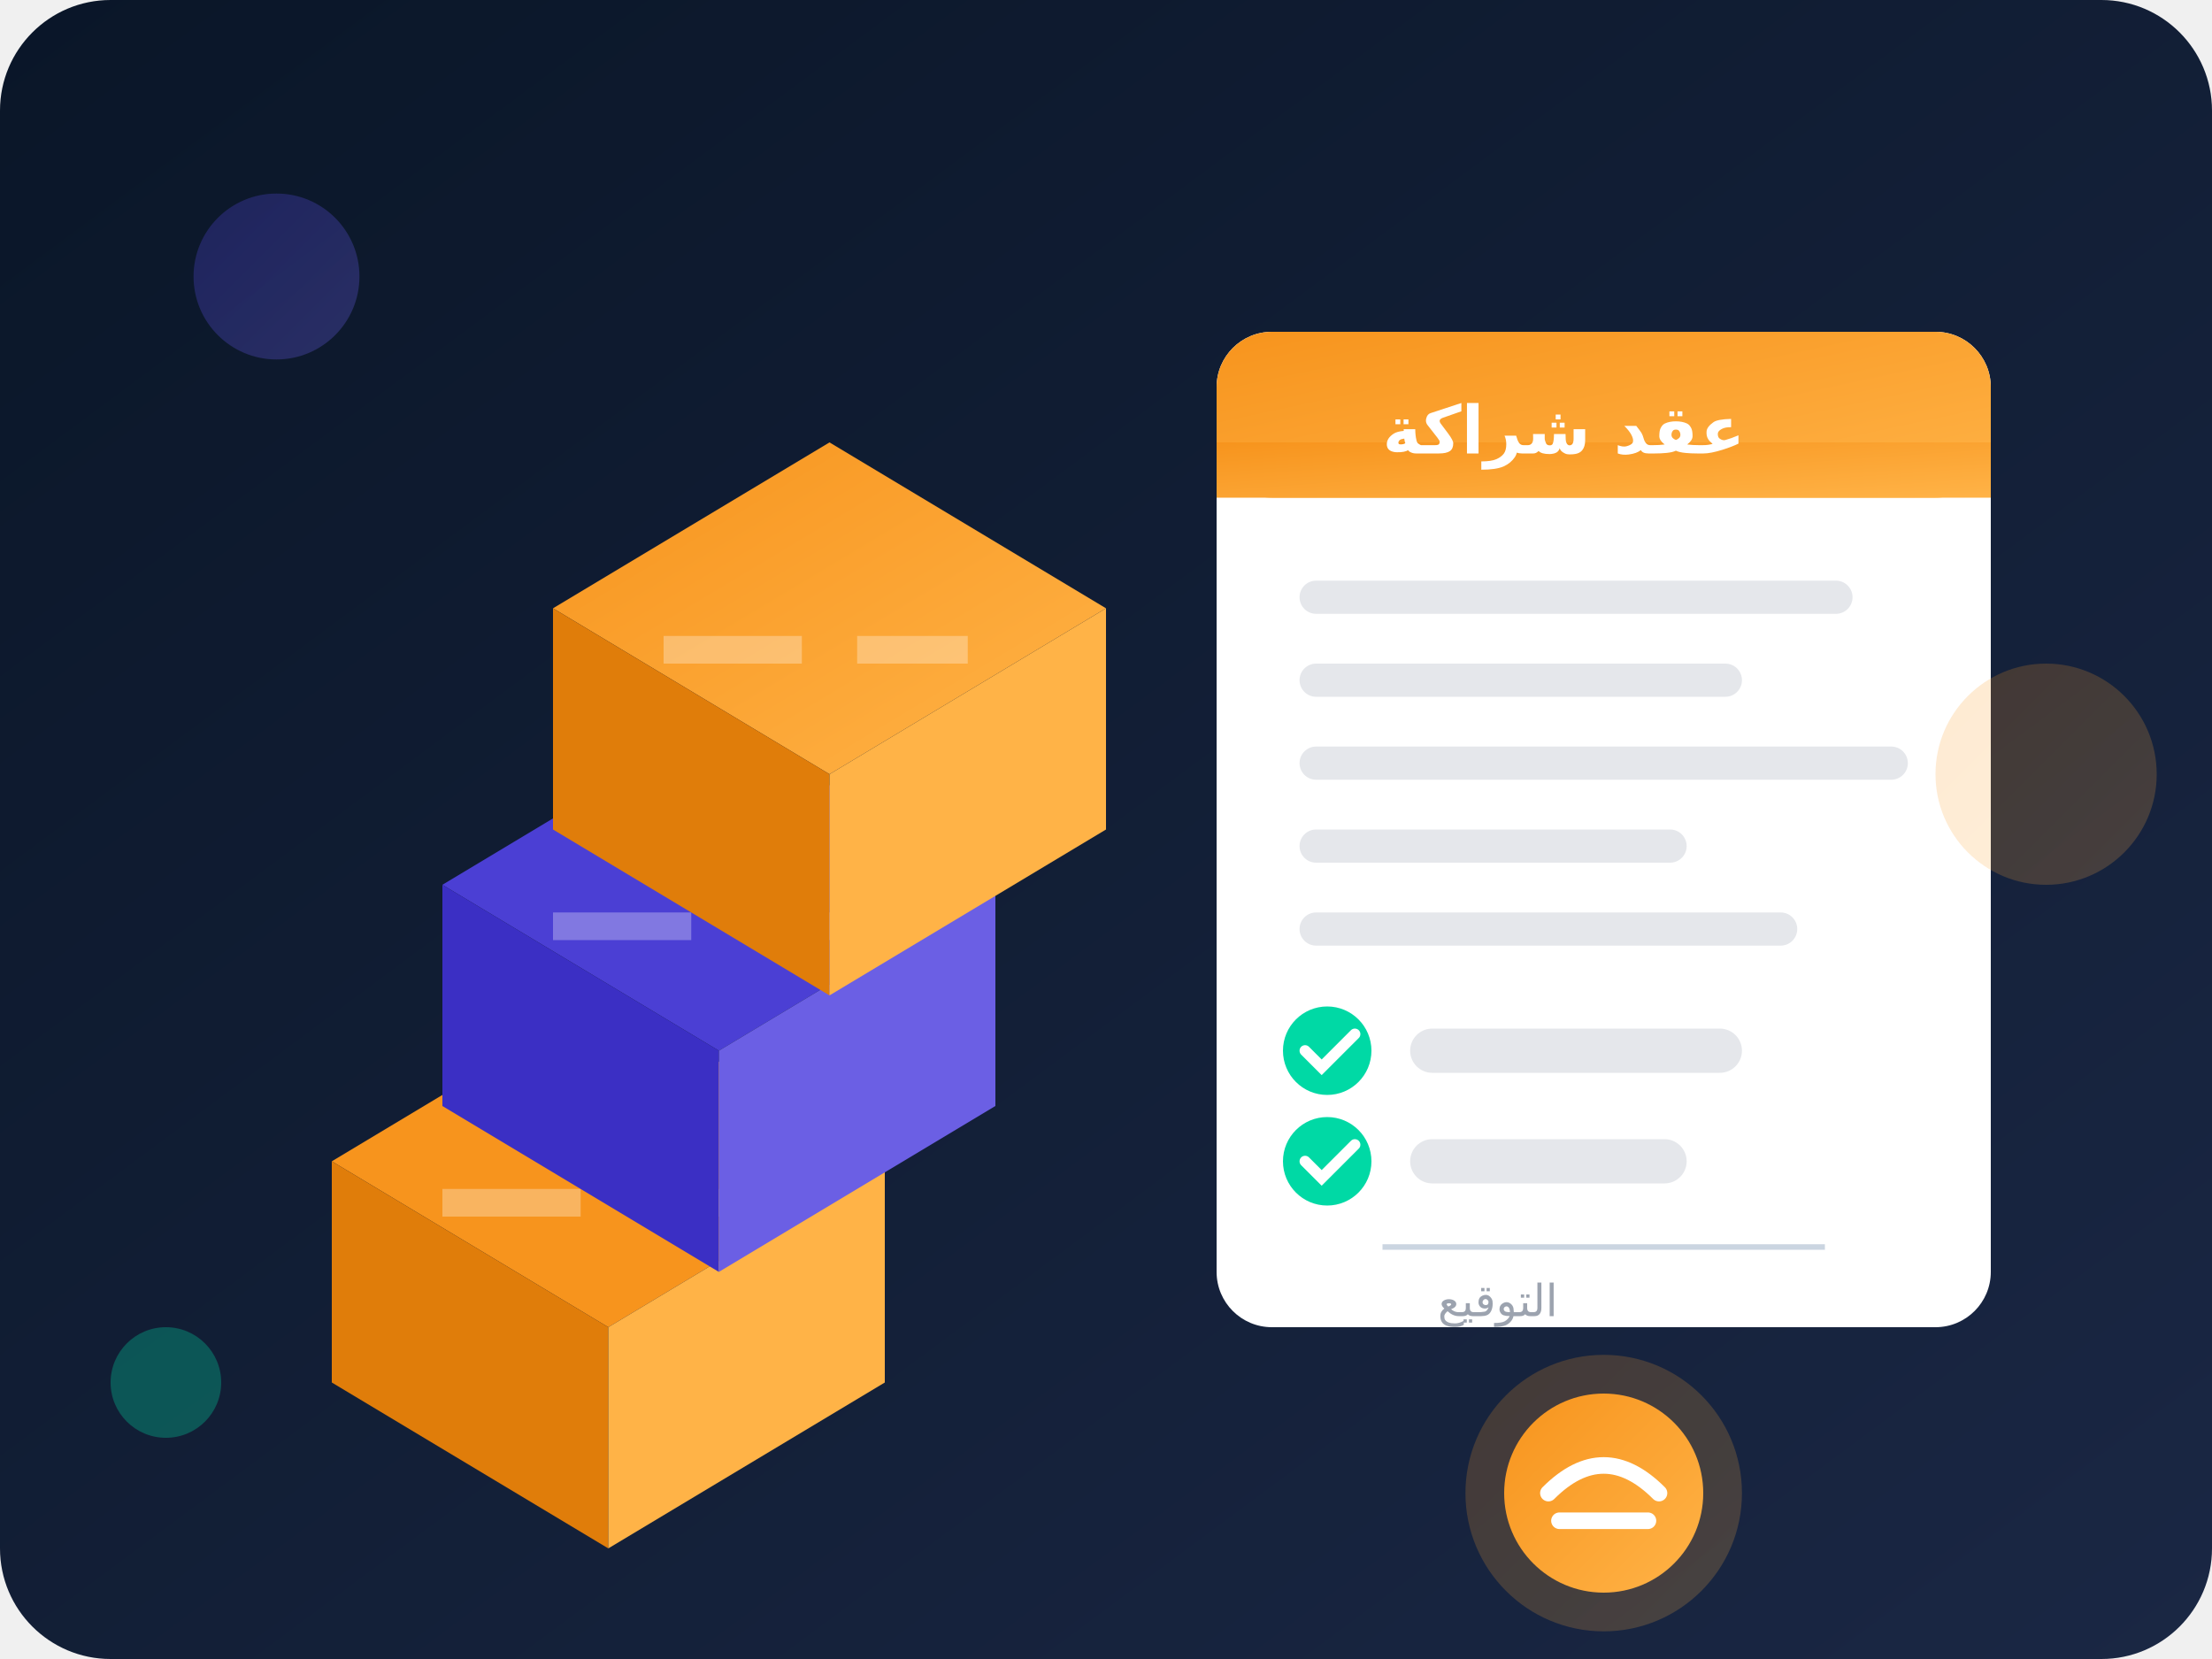
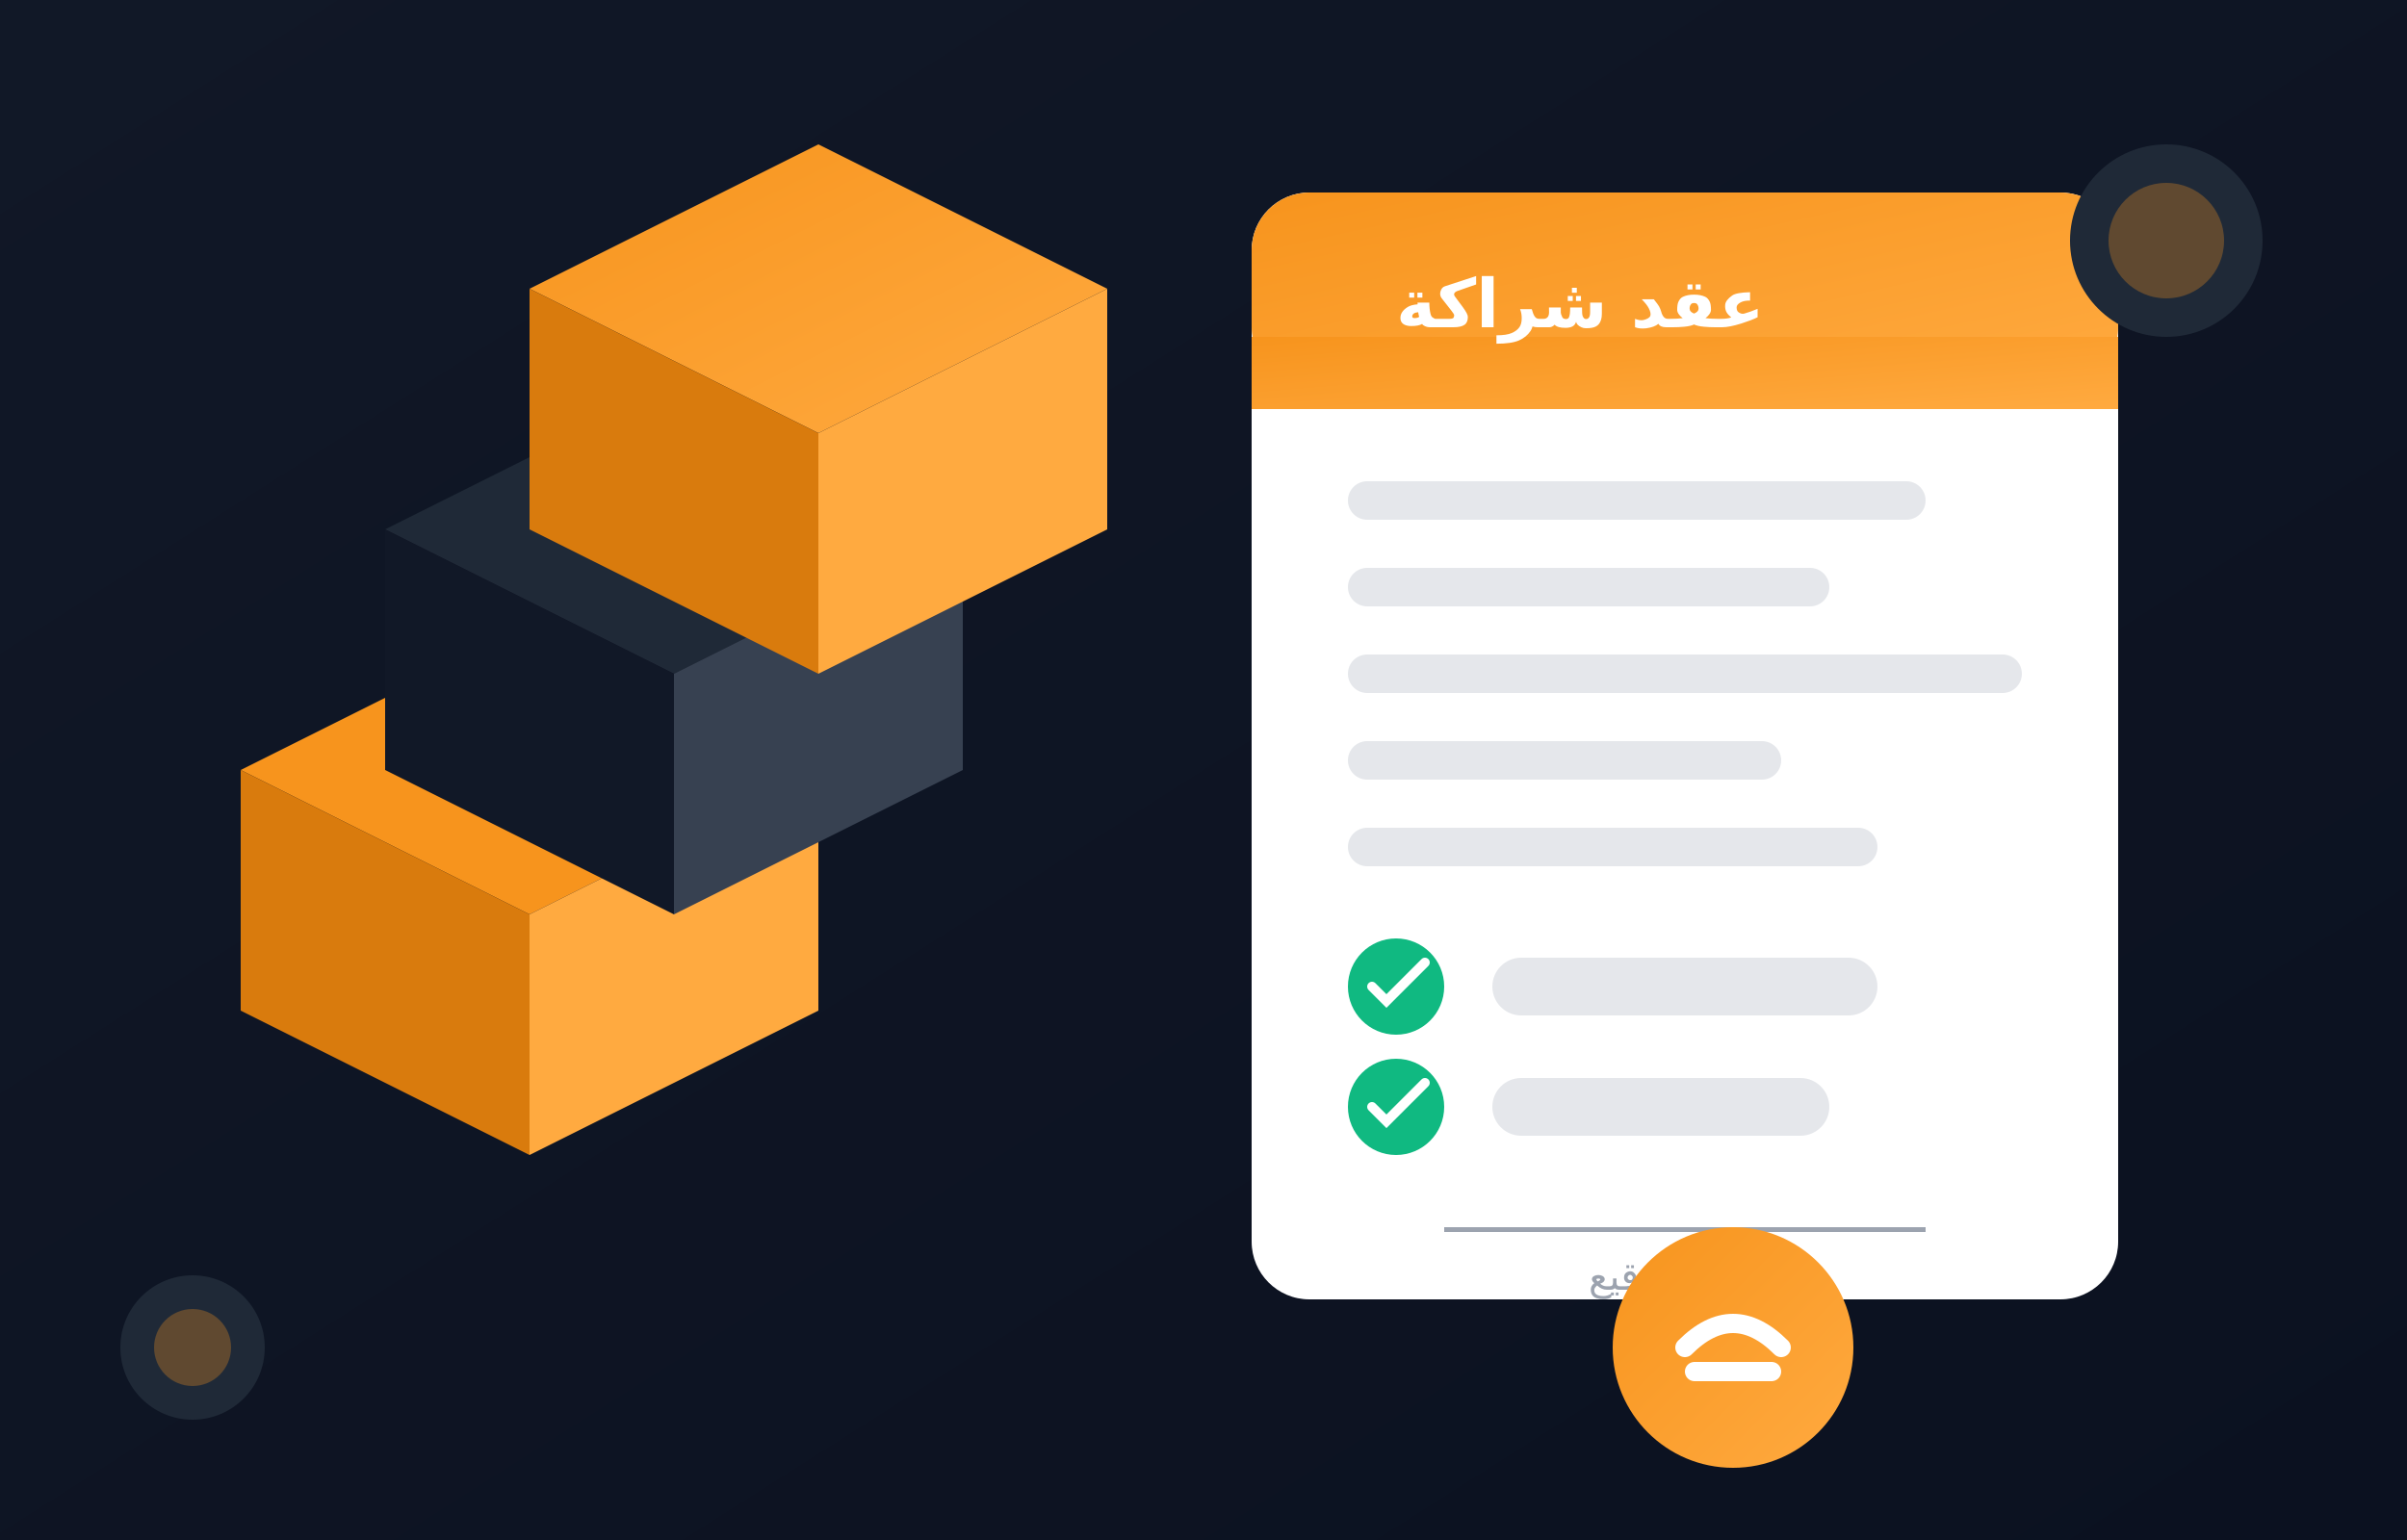
- <svg xmlns="http://www.w3.org/2000/svg" viewBox="0 0 400 300" fill="none">
+ <svg xmlns="http://www.w3.org/2000/svg" viewBox="0 0 500 320" fill="none">
  <defs>
    <linearGradient id="bg4" x1="0%" y1="0%" x2="100%" y2="100%">
-       <stop offset="0%" style="stop-color:#0A1628" />
-       <stop offset="100%" style="stop-color:#1a2744" />
+       <stop offset="0%" style="stop-color:#111827" />
+       <stop offset="100%" style="stop-color:#0B1120" />
    </linearGradient>
    <linearGradient id="orange4" x1="0%" y1="0%" x2="100%" y2="100%">
      <stop offset="0%" style="stop-color:#F7941D" />
-       <stop offset="100%" style="stop-color:#FFB347" />
-     </linearGradient>
-     <linearGradient id="purple4" x1="0%" y1="0%" x2="100%" y2="100%">
-       <stop offset="0%" style="stop-color:#4B3FD4" />
-       <stop offset="100%" style="stop-color:#6B5FE4" />
+       <stop offset="100%" style="stop-color:#FFAA40" />
    </linearGradient>
  </defs>
-   <rect width="400" height="300" rx="20" fill="url(#bg4)" />
-   <g transform="translate(60, 180)">
-     <path d="M 0 30 L 50 0 L 100 30 L 50 60 Z" fill="#F7941D" />
-     <path d="M 0 30 L 0 70 L 50 100 L 50 60 Z" fill="#E07D0A" />
-     <path d="M 100 30 L 100 70 L 50 100 L 50 60 Z" fill="#FFB347" />
-     <rect x="20" y="35" width="25" height="5" fill="white" opacity="0.3" />
-     <rect x="55" y="35" width="20" height="5" fill="white" opacity="0.3" />
+   <rect width="500" height="320" fill="url(#bg4)" />
+   <g transform="translate(50, 120)">
+     <path d="M 0 40 L 60 10 L 120 40 L 60 70 Z" fill="#F7941D" />
+     <path d="M 0 40 L 0 90 L 60 120 L 60 70 Z" fill="#D97B0D" />
+     <path d="M 120 40 L 120 90 L 60 120 L 60 70 Z" fill="#FFAA40" />
+     <g transform="translate(30, -50)">
+       <path d="M 0 40 L 60 10 L 120 40 L 60 70 Z" fill="#1F2937" />
+       <path d="M 0 40 L 0 90 L 60 120 L 60 70 Z" fill="#111827" />
+       <path d="M 120 40 L 120 90 L 60 120 L 60 70 Z" fill="#374151" />
+     </g>
+     <g transform="translate(60, -100)">
+       <path d="M 0 40 L 60 10 L 120 40 L 60 70 Z" fill="url(#orange4)" />
+       <path d="M 0 40 L 0 90 L 60 120 L 60 70 Z" fill="#D97B0D" />
+       <path d="M 120 40 L 120 90 L 60 120 L 60 70 Z" fill="#FFAA40" />
+     </g>
  </g>
-   <g transform="translate(80, 130)">
-     <path d="M 0 30 L 50 0 L 100 30 L 50 60 Z" fill="#4B3FD4" />
-     <path d="M 0 30 L 0 70 L 50 100 L 50 60 Z" fill="#3B2FC4" />
-     <path d="M 100 30 L 100 70 L 50 100 L 50 60 Z" fill="#6B5FE4" />
-     <rect x="20" y="35" width="25" height="5" fill="white" opacity="0.3" />
-     <rect x="55" y="35" width="20" height="5" fill="white" opacity="0.3" />
+   <g transform="translate(260, 40)">
+     <rect x="0" y="0" width="180" height="230" rx="12" fill="white" />
+     <rect x="0" y="0" width="180" height="40" rx="12" fill="url(#orange4)" />
+     <rect x="0" y="30" width="180" height="15" fill="url(#orange4)" />
+     <text x="30" y="28" font-family="Arial" font-size="14" font-weight="bold" fill="white">عقد شراكة</text>
+     <rect x="20" y="60" width="120" height="8" rx="4" fill="#E5E7EB" />
+     <rect x="20" y="78" width="100" height="8" rx="4" fill="#E5E7EB" />
+     <rect x="20" y="96" width="140" height="8" rx="4" fill="#E5E7EB" />
+     <rect x="20" y="114" width="90" height="8" rx="4" fill="#E5E7EB" />
+     <rect x="20" y="132" width="110" height="8" rx="4" fill="#E5E7EB" />
+     <circle cx="30" cy="165" r="10" fill="#10B981" />
+     <path d="M 25 165 L 28 168 L 36 160" stroke="white" stroke-width="2" fill="none" stroke-linecap="round" />
+     <rect x="50" y="159" width="80" height="12" rx="6" fill="#E5E7EB" />
+     <circle cx="30" cy="190" r="10" fill="#10B981" />
+     <path d="M 25 190 L 28 193 L 36 185" stroke="white" stroke-width="2" fill="none" stroke-linecap="round" />
+     <rect x="50" y="184" width="70" height="12" rx="6" fill="#E5E7EB" />
+     <rect x="40" y="215" width="100" height="1" fill="#9CA3AF" />
+     <text x="70" y="228" font-family="Arial" font-size="8" fill="#9CA3AF">التوقيع</text>
  </g>
-   <g transform="translate(100, 80)">
-     <path d="M 0 30 L 50 0 L 100 30 L 50 60 Z" fill="url(#orange4)" />
-     <path d="M 0 30 L 0 70 L 50 100 L 50 60 Z" fill="#E07D0A" />
-     <path d="M 100 30 L 100 70 L 50 100 L 50 60 Z" fill="#FFB347" />
-     <rect x="20" y="35" width="25" height="5" fill="white" opacity="0.3" />
-     <rect x="55" y="35" width="20" height="5" fill="white" opacity="0.3" />
+   <g transform="translate(330, 280)">
+     <circle cx="30" cy="0" r="25" fill="url(#orange4)" />
+     <path d="M 20 0 Q 30 -10 40 0" stroke="white" stroke-width="4" fill="none" stroke-linecap="round" />
+     <path d="M 22 5 L 38 5" stroke="white" stroke-width="4" stroke-linecap="round" />
  </g>
-   <rect x="220" y="60" width="140" height="180" rx="10" fill="white" />
-   <rect x="220" y="60" width="140" height="30" rx="10" fill="url(#orange4)" />
-   <rect x="220" y="80" width="140" height="10" fill="url(#orange4)" />
-   <text x="250" y="82" font-family="Arial" font-size="12" font-weight="bold" fill="white">عقد شراكة</text>
-   <rect x="235" y="105" width="100" height="6" rx="3" fill="#E5E7EB" />
-   <rect x="235" y="120" width="80" height="6" rx="3" fill="#E5E7EB" />
-   <rect x="235" y="135" width="110" height="6" rx="3" fill="#E5E7EB" />
-   <rect x="235" y="150" width="70" height="6" rx="3" fill="#E5E7EB" />
-   <rect x="235" y="165" width="90" height="6" rx="3" fill="#E5E7EB" />
-   <circle cx="240" cy="190" r="8" fill="#00D9A5" />
-   <path d="M 236 190 L 239 193 L 245 187" stroke="white" stroke-width="2" fill="none" stroke-linecap="round" />
-   <rect x="255" y="186" width="60" height="8" rx="4" fill="#E5E7EB" />
-   <circle cx="240" cy="210" r="8" fill="#00D9A5" />
-   <path d="M 236 210 L 239 213 L 245 207" stroke="white" stroke-width="2" fill="none" stroke-linecap="round" />
-   <rect x="255" y="206" width="50" height="8" rx="4" fill="#E5E7EB" />
-   <rect x="250" y="225" width="80" height="1" fill="#CBD5E1" />
-   <text x="260" y="238" font-family="Arial" font-size="8" fill="#9CA3AF">التوقيع</text>
-   <circle cx="290" cy="270" r="25" fill="url(#orange4)" opacity="0.2" />
-   <circle cx="290" cy="270" r="18" fill="url(#orange4)" />
-   <path d="M 280 270 Q 290 260 300 270" stroke="white" stroke-width="3" fill="none" stroke-linecap="round" />
-   <path d="M 282 275 L 298 275" stroke="white" stroke-width="3" stroke-linecap="round" />
-   <circle cx="50" cy="50" r="15" fill="url(#purple4)" opacity="0.3" />
-   <circle cx="370" cy="140" r="20" fill="url(#orange4)" opacity="0.2" />
-   <circle cx="30" cy="250" r="10" fill="#00D9A5" opacity="0.3" />
+   <circle cx="450" cy="50" r="20" fill="#1F2937" />
+   <circle cx="450" cy="50" r="12" fill="#F7941D" opacity="0.3" />
+   <circle cx="40" cy="280" r="15" fill="#1F2937" />
+   <circle cx="40" cy="280" r="8" fill="#F7941D" opacity="0.3" />
</svg>
